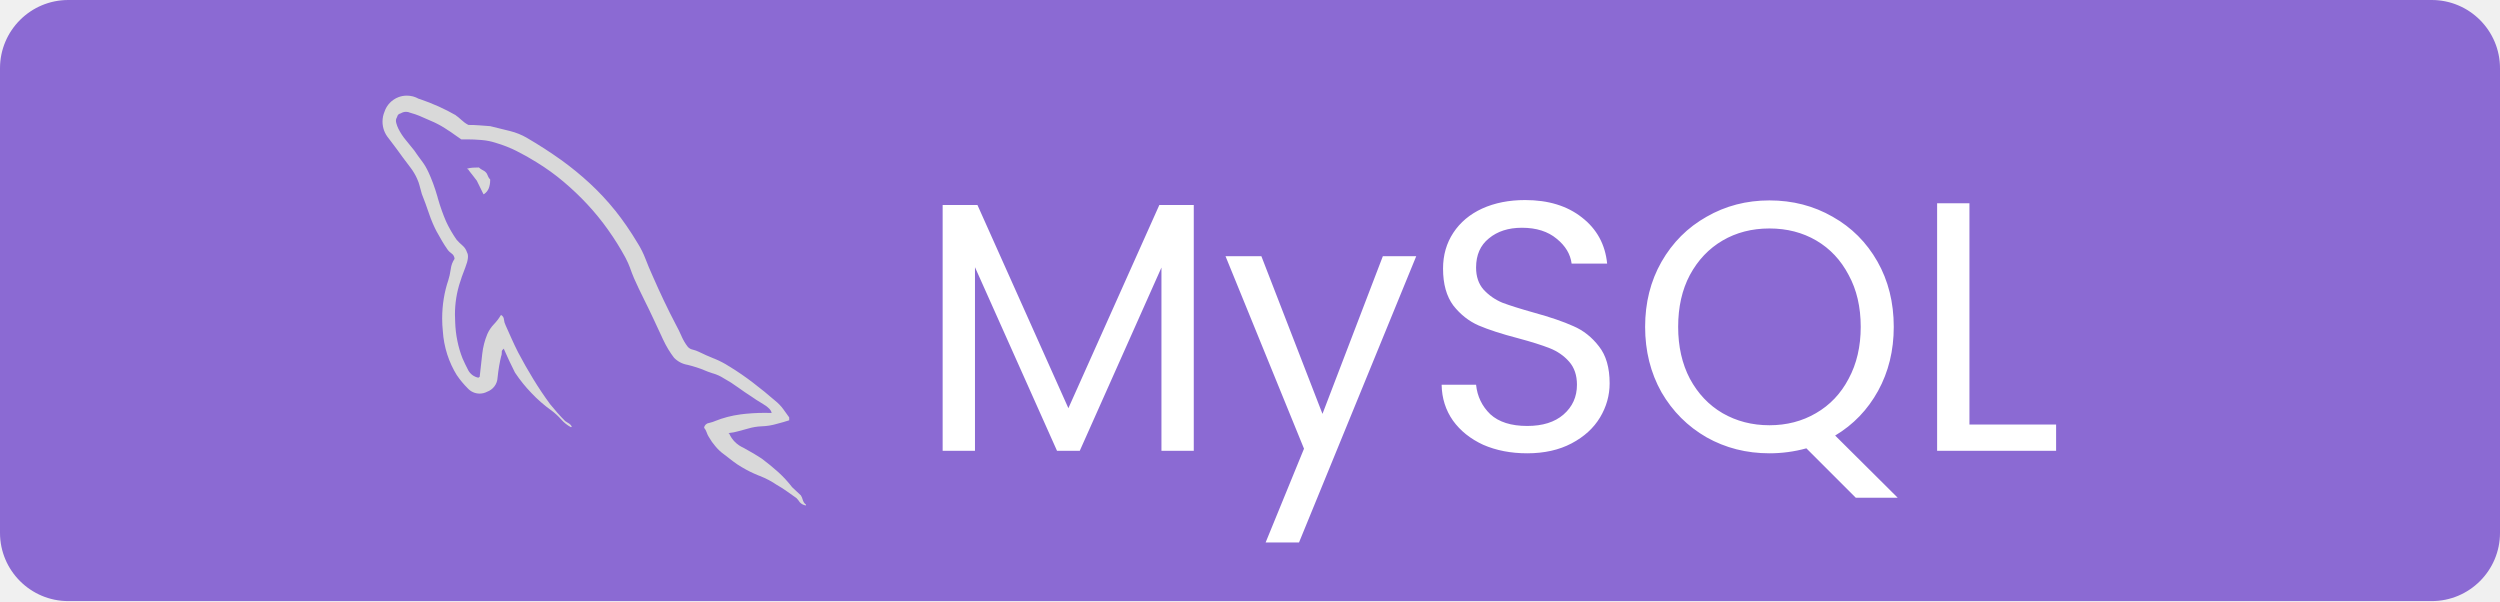
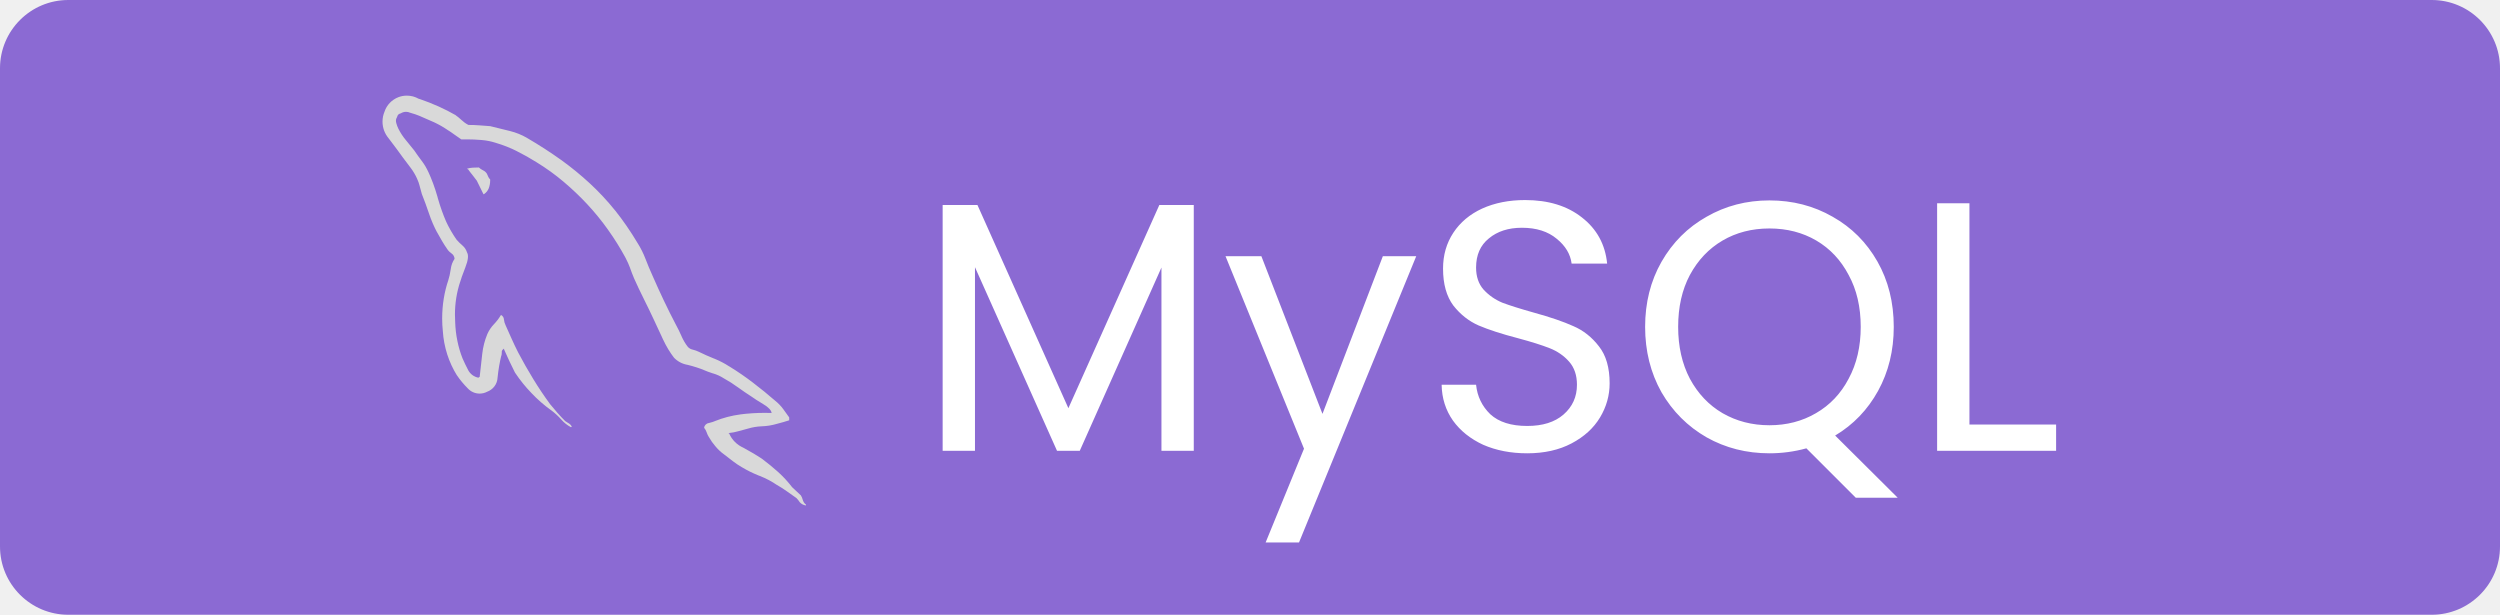
- <svg xmlns="http://www.w3.org/2000/svg" width="183" height="44" viewBox="0 0 183 44" fill="none">
-   <rect width="183" height="44" rx="5" fill="#8B6AD3" />
+ <svg xmlns="http://www.w3.org/2000/svg" width="183" height="45" viewBox="0 0 183 45" fill="none">
+   <rect width="183" height="45" rx="5" fill="#8B6AD3" />
  <path d="M87.384 15.008V33H85.018V19.584L79.038 33H77.374L71.368 19.558V33H69.002V15.008H71.55L78.206 29.88L84.862 15.008H87.384ZM103.669 18.752L95.088 39.708H92.644L95.453 32.844L89.707 18.752H92.332L96.805 30.296L101.225 18.752H103.669ZM111.793 33.182C110.597 33.182 109.522 32.974 108.569 32.558C107.633 32.125 106.896 31.535 106.359 30.79C105.822 30.027 105.544 29.152 105.527 28.164H108.049C108.136 29.013 108.482 29.733 109.089 30.322C109.713 30.894 110.614 31.18 111.793 31.18C112.92 31.18 113.804 30.903 114.445 30.348C115.104 29.776 115.433 29.048 115.433 28.164C115.433 27.471 115.242 26.907 114.861 26.474C114.48 26.041 114.003 25.711 113.431 25.486C112.859 25.261 112.088 25.018 111.117 24.758C109.921 24.446 108.959 24.134 108.231 23.822C107.52 23.51 106.905 23.025 106.385 22.366C105.882 21.69 105.631 20.789 105.631 19.662C105.631 18.674 105.882 17.799 106.385 17.036C106.888 16.273 107.59 15.684 108.491 15.268C109.41 14.852 110.458 14.644 111.637 14.644C113.336 14.644 114.722 15.069 115.797 15.918C116.889 16.767 117.504 17.894 117.643 19.298H115.043C114.956 18.605 114.592 17.998 113.951 17.478C113.31 16.941 112.46 16.672 111.403 16.672C110.415 16.672 109.609 16.932 108.985 17.452C108.361 17.955 108.049 18.665 108.049 19.584C108.049 20.243 108.231 20.78 108.595 21.196C108.976 21.612 109.436 21.933 109.973 22.158C110.528 22.366 111.299 22.609 112.287 22.886C113.483 23.215 114.445 23.545 115.173 23.874C115.901 24.186 116.525 24.68 117.045 25.356C117.565 26.015 117.825 26.916 117.825 28.06C117.825 28.944 117.591 29.776 117.123 30.556C116.655 31.336 115.962 31.969 115.043 32.454C114.124 32.939 113.041 33.182 111.793 33.182ZM135.841 36.432L132.227 32.818C131.343 33.061 130.441 33.182 129.523 33.182C127.841 33.182 126.307 32.792 124.921 32.012C123.534 31.215 122.433 30.114 121.619 28.71C120.821 27.289 120.423 25.694 120.423 23.926C120.423 22.158 120.821 20.572 121.619 19.168C122.433 17.747 123.534 16.646 124.921 15.866C126.307 15.069 127.841 14.67 129.523 14.67C131.221 14.67 132.764 15.069 134.151 15.866C135.537 16.646 136.629 17.738 137.427 19.142C138.224 20.546 138.623 22.141 138.623 23.926C138.623 25.659 138.241 27.219 137.479 28.606C136.716 29.993 135.667 31.085 134.333 31.882L138.909 36.432H135.841ZM122.841 23.926C122.841 25.365 123.127 26.63 123.699 27.722C124.288 28.814 125.085 29.655 126.091 30.244C127.113 30.833 128.257 31.128 129.523 31.128C130.788 31.128 131.923 30.833 132.929 30.244C133.951 29.655 134.749 28.814 135.321 27.722C135.91 26.63 136.205 25.365 136.205 23.926C136.205 22.47 135.91 21.205 135.321 20.13C134.749 19.038 133.96 18.197 132.955 17.608C131.949 17.019 130.805 16.724 129.523 16.724C128.24 16.724 127.096 17.019 126.091 17.608C125.085 18.197 124.288 19.038 123.699 20.13C123.127 21.205 122.841 22.47 122.841 23.926ZM144.163 31.076H150.507V33H141.797V14.878H144.163V31.076Z" fill="white" />
  <mask id="path-3-inside-1_1_38" fill="white">
    <path d="M58.631 36.27L57.986 35.665C57.667 35.251 57.328 34.885 56.959 34.551L56.953 34.546C56.574 34.206 56.18 33.884 55.771 33.578C55.444 33.356 54.993 33.089 54.421 32.777C53.95 32.568 53.582 32.202 53.382 31.746L53.377 31.734L53.316 31.704C53.585 31.678 53.832 31.629 54.068 31.56L54.038 31.568L54.762 31.371C55.062 31.279 55.408 31.219 55.767 31.205H55.775C56.153 31.19 56.51 31.13 56.85 31.031L56.818 31.039C56.982 30.999 57.151 30.953 57.325 30.902C57.498 30.852 57.647 30.806 57.77 30.766V30.555C57.647 30.374 57.499 30.167 57.325 29.935C57.158 29.712 56.972 29.518 56.762 29.35L56.756 29.345C56.224 28.881 55.672 28.433 55.102 27.999C54.599 27.613 54.03 27.219 53.438 26.854L53.352 26.804C53.04 26.602 52.682 26.414 52.305 26.26L52.262 26.245C51.883 26.094 51.509 25.927 51.141 25.746C51.018 25.686 50.874 25.634 50.726 25.598L50.712 25.595C50.563 25.565 50.436 25.49 50.344 25.384L50.343 25.383C50.167 25.155 50.014 24.896 49.892 24.621L49.882 24.596C49.759 24.314 49.626 24.042 49.483 23.782C49.176 23.197 48.879 22.602 48.592 21.998C48.305 21.394 48.03 20.789 47.766 20.183C47.582 19.779 47.413 19.376 47.26 18.974C47.089 18.531 46.898 18.152 46.674 17.796L46.691 17.825C46.143 16.905 45.596 16.119 45.002 15.373L45.037 15.421C44.449 14.69 43.84 14.038 43.185 13.433L43.175 13.424C42.529 12.826 41.834 12.256 41.104 11.729L41.041 11.685C40.283 11.142 39.454 10.608 38.554 10.082C38.192 9.872 37.772 9.701 37.329 9.591L37.296 9.583L35.883 9.235L35.085 9.175C34.819 9.155 34.553 9.145 34.287 9.145C34.099 9.048 33.938 8.932 33.795 8.797C33.656 8.665 33.505 8.542 33.347 8.428L33.335 8.419C32.567 7.978 31.674 7.574 30.742 7.256L30.634 7.224C30.389 7.083 30.094 7 29.781 7C29.557 7 29.343 7.043 29.147 7.119L29.159 7.115C28.677 7.304 28.308 7.688 28.15 8.165L28.146 8.178C28.053 8.393 28 8.642 28 8.904C28 9.364 28.165 9.786 28.44 10.114L28.438 10.111C28.898 10.715 29.251 11.19 29.496 11.536C29.68 11.778 29.87 12.031 30.065 12.292C30.244 12.527 30.403 12.796 30.531 13.08L30.541 13.106C30.612 13.255 30.674 13.433 30.72 13.615L30.724 13.635C30.764 13.807 30.816 13.993 30.877 14.195C31.061 14.659 31.235 15.134 31.399 15.62C31.578 16.152 31.776 16.602 32.006 17.031L31.982 16.981C32.104 17.203 32.227 17.419 32.351 17.631C32.474 17.843 32.607 18.049 32.749 18.251C32.832 18.374 32.936 18.475 33.055 18.554L33.059 18.556C33.185 18.646 33.267 18.788 33.274 18.948C33.129 19.157 33.031 19.41 32.998 19.681L32.997 19.689C32.953 20.005 32.889 20.287 32.803 20.558L32.813 20.52C32.53 21.353 32.367 22.313 32.367 23.31C32.367 23.632 32.384 23.95 32.418 24.264L32.414 24.225C32.491 25.423 32.857 26.523 33.445 27.476L33.427 27.444C33.677 27.813 33.945 28.134 34.241 28.428C34.454 28.663 34.764 28.811 35.109 28.811C35.302 28.811 35.485 28.765 35.645 28.682L35.638 28.684C36.083 28.527 36.399 28.127 36.421 27.651V27.648C36.482 27.055 36.574 26.525 36.699 26.008L36.683 26.091C36.713 26.013 36.731 25.923 36.731 25.828C36.731 25.809 36.73 25.79 36.729 25.771V25.774C36.718 25.683 36.775 25.597 36.897 25.516V25.576C37.02 25.859 37.148 26.141 37.281 26.423C37.414 26.704 37.551 26.987 37.694 27.269C38.069 27.831 38.466 28.321 38.903 28.772L38.899 28.768C39.337 29.233 39.814 29.651 40.329 30.02L40.357 30.038C40.626 30.241 40.862 30.46 41.076 30.699L41.081 30.704C41.281 30.936 41.521 31.128 41.792 31.271L41.804 31.278V31.248H41.865C41.816 31.139 41.736 31.051 41.637 30.991L41.634 30.99C41.534 30.935 41.448 30.88 41.366 30.82L41.373 30.824C41.189 30.643 41 30.441 40.804 30.219C40.609 29.996 40.43 29.784 40.267 29.584C39.837 28.998 39.427 28.387 39.037 27.749C38.647 27.112 38.279 26.464 37.932 25.805C37.768 25.483 37.609 25.15 37.456 24.808C37.303 24.465 37.154 24.132 37.01 23.81C36.948 23.686 36.905 23.543 36.889 23.392V23.386C36.881 23.242 36.797 23.118 36.675 23.055L36.673 23.053C36.519 23.311 36.349 23.533 36.155 23.735L36.156 23.733C35.954 23.942 35.789 24.189 35.671 24.459L35.665 24.475C35.486 24.902 35.355 25.399 35.298 25.918L35.296 25.941C35.235 26.476 35.173 27.025 35.112 27.589L35.051 27.619L35.02 27.649C34.69 27.583 34.419 27.375 34.271 27.095L34.269 27.089C34.115 26.797 33.977 26.509 33.855 26.227C33.54 25.43 33.345 24.509 33.318 23.546V23.535C33.307 23.382 33.302 23.203 33.302 23.025C33.302 22.192 33.435 21.389 33.681 20.637L33.666 20.692C33.727 20.47 33.86 20.096 34.064 19.571C34.269 19.046 34.31 18.683 34.188 18.482C34.124 18.276 34.006 18.102 33.851 17.97L33.85 17.968C33.695 17.836 33.554 17.697 33.425 17.55L33.421 17.545C33.278 17.341 33.14 17.125 33.007 16.895C32.874 16.665 32.757 16.438 32.654 16.214C32.445 15.737 32.23 15.138 32.053 14.523L32.025 14.412C31.823 13.705 31.598 13.107 31.332 12.532L31.365 12.612C31.224 12.297 31.06 12.025 30.87 11.776L30.877 11.786C30.671 11.514 30.486 11.257 30.324 11.015C30.117 10.753 29.913 10.501 29.71 10.258C29.503 10.012 29.319 9.734 29.169 9.437L29.157 9.412C29.097 9.29 29.043 9.149 29.006 9.003L29.004 8.989C28.99 8.945 28.982 8.894 28.982 8.843C28.982 8.74 29.013 8.644 29.066 8.564L29.065 8.567C29.079 8.497 29.112 8.435 29.157 8.385C29.207 8.342 29.27 8.309 29.339 8.295H29.342C29.45 8.227 29.58 8.185 29.722 8.185C29.829 8.185 29.932 8.209 30.022 8.252L30.018 8.25C30.296 8.328 30.521 8.405 30.74 8.494L30.695 8.478C31.083 8.64 31.441 8.796 31.77 8.947C32.148 9.124 32.47 9.312 32.775 9.521L32.752 9.506C32.916 9.606 33.08 9.717 33.243 9.838C33.407 9.959 33.58 10.08 33.765 10.202H34.195C34.523 10.202 34.87 10.217 35.239 10.248C35.61 10.277 35.954 10.346 36.282 10.453L36.251 10.444C36.862 10.623 37.386 10.835 37.884 11.088L37.832 11.065C38.333 11.316 38.809 11.584 39.26 11.866C40.007 12.325 40.653 12.795 41.261 13.309L41.239 13.291C41.874 13.826 42.45 14.375 42.991 14.955L43.004 14.97C43.532 15.538 44.036 16.154 44.496 16.801L44.536 16.86C44.96 17.45 45.387 18.132 45.772 18.84L45.825 18.946C45.928 19.139 46.032 19.375 46.122 19.616L46.136 19.658C46.218 19.889 46.31 20.127 46.412 20.37C46.637 20.875 46.878 21.383 47.135 21.897C47.392 22.41 47.633 22.91 47.859 23.395L48.534 24.846C48.771 25.354 49.036 25.791 49.345 26.195L49.331 26.177C49.589 26.448 49.932 26.638 50.318 26.704L50.328 26.705C50.796 26.82 51.189 26.95 51.57 27.104L51.51 27.083C51.692 27.164 51.925 27.25 52.165 27.327L52.216 27.34C52.485 27.422 52.718 27.529 52.933 27.664L52.922 27.658C53.337 27.887 53.688 28.112 54.023 28.357L53.997 28.338C54.344 28.59 54.692 28.828 55.04 29.051C55.204 29.172 55.48 29.348 55.866 29.58C56.253 29.811 56.458 30.028 56.481 30.23C56.336 30.225 56.164 30.221 55.993 30.221C55.369 30.221 54.754 30.261 54.153 30.339L54.224 30.331C53.544 30.421 52.927 30.585 52.347 30.819L52.397 30.801C52.254 30.863 52.083 30.919 51.905 30.962L51.881 30.968C51.701 30.994 51.561 31.136 51.543 31.314C51.621 31.409 51.683 31.52 51.725 31.64L51.727 31.648C51.77 31.775 51.822 31.885 51.886 31.988L51.882 31.98C52.033 32.244 52.196 32.472 52.378 32.682L52.373 32.675C52.552 32.893 52.754 33.082 52.977 33.243L52.986 33.249C53.193 33.411 53.408 33.577 53.631 33.748C53.835 33.906 54.066 34.061 54.306 34.201L54.337 34.217C54.697 34.434 55.116 34.642 55.553 34.816L55.611 34.836C56.086 35.023 56.493 35.241 56.871 35.5L56.851 35.486C57.097 35.627 57.343 35.783 57.587 35.955C57.832 36.127 58.067 36.293 58.293 36.454C58.386 36.544 58.467 36.644 58.535 36.752L58.539 36.759C58.655 36.889 58.815 36.977 58.996 37H59V36.94C58.888 36.856 58.806 36.74 58.767 36.606L58.765 36.601C58.733 36.474 58.687 36.362 58.623 36.26L58.626 36.265L58.631 36.27ZM35.053 12.259C34.889 12.259 34.736 12.264 34.593 12.274C34.447 12.284 34.311 12.31 34.182 12.352L34.194 12.349V12.379H34.255C34.337 12.499 34.44 12.635 34.565 12.786C34.689 12.937 34.801 13.083 34.902 13.225L35.393 14.223L35.454 14.193C35.598 14.09 35.708 13.953 35.774 13.791L35.777 13.785C35.843 13.611 35.881 13.409 35.881 13.199C35.881 13.176 35.881 13.154 35.88 13.131V13.135C35.822 13.08 35.775 13.015 35.742 12.943L35.741 12.939L35.638 12.711C35.571 12.606 35.477 12.524 35.367 12.471L35.363 12.47C35.244 12.414 35.142 12.342 35.053 12.259Z" />
  </mask>
  <path d="M58.631 36.27L57.986 35.665C57.667 35.251 57.328 34.885 56.959 34.551L56.953 34.546C56.574 34.206 56.18 33.884 55.771 33.578C55.444 33.356 54.993 33.089 54.421 32.777C53.95 32.568 53.582 32.202 53.382 31.746L53.377 31.734L53.316 31.704C53.585 31.678 53.832 31.629 54.068 31.56L54.038 31.568L54.762 31.371C55.062 31.279 55.408 31.219 55.767 31.205H55.775C56.153 31.19 56.51 31.13 56.85 31.031L56.818 31.039C56.982 30.999 57.151 30.953 57.325 30.902C57.498 30.852 57.647 30.806 57.77 30.766V30.555C57.647 30.374 57.499 30.167 57.325 29.935C57.158 29.712 56.972 29.518 56.762 29.35L56.756 29.345C56.224 28.881 55.672 28.433 55.102 27.999C54.599 27.613 54.03 27.219 53.438 26.854L53.352 26.804C53.04 26.602 52.682 26.414 52.305 26.26L52.262 26.245C51.883 26.094 51.509 25.927 51.141 25.746C51.018 25.686 50.874 25.634 50.726 25.598L50.712 25.595C50.563 25.565 50.436 25.49 50.344 25.384L50.343 25.383C50.167 25.155 50.014 24.896 49.892 24.621L49.882 24.596C49.759 24.314 49.626 24.042 49.483 23.782C49.176 23.197 48.879 22.602 48.592 21.998C48.305 21.394 48.03 20.789 47.766 20.183C47.582 19.779 47.413 19.376 47.26 18.974C47.089 18.531 46.898 18.152 46.674 17.796L46.691 17.825C46.143 16.905 45.596 16.119 45.002 15.373L45.037 15.421C44.449 14.69 43.84 14.038 43.185 13.433L43.175 13.424C42.529 12.826 41.834 12.256 41.104 11.729L41.041 11.685C40.283 11.142 39.454 10.608 38.554 10.082C38.192 9.872 37.772 9.701 37.329 9.591L37.296 9.583L35.883 9.235L35.085 9.175C34.819 9.155 34.553 9.145 34.287 9.145C34.099 9.048 33.938 8.932 33.795 8.797C33.656 8.665 33.505 8.542 33.347 8.428L33.335 8.419C32.567 7.978 31.674 7.574 30.742 7.256L30.634 7.224C30.389 7.083 30.094 7 29.781 7C29.557 7 29.343 7.043 29.147 7.119L29.159 7.115C28.677 7.304 28.308 7.688 28.15 8.165L28.146 8.178C28.053 8.393 28 8.642 28 8.904C28 9.364 28.165 9.786 28.44 10.114L28.438 10.111C28.898 10.715 29.251 11.19 29.496 11.536C29.68 11.778 29.87 12.031 30.065 12.292C30.244 12.527 30.403 12.796 30.531 13.08L30.541 13.106C30.612 13.255 30.674 13.433 30.72 13.615L30.724 13.635C30.764 13.807 30.816 13.993 30.877 14.195C31.061 14.659 31.235 15.134 31.399 15.62C31.578 16.152 31.776 16.602 32.006 17.031L31.982 16.981C32.104 17.203 32.227 17.419 32.351 17.631C32.474 17.843 32.607 18.049 32.749 18.251C32.832 18.374 32.936 18.475 33.055 18.554L33.059 18.556C33.185 18.646 33.267 18.788 33.274 18.948C33.129 19.157 33.031 19.41 32.998 19.681L32.997 19.689C32.953 20.005 32.889 20.287 32.803 20.558L32.813 20.52C32.53 21.353 32.367 22.313 32.367 23.31C32.367 23.632 32.384 23.95 32.418 24.264L32.414 24.225C32.491 25.423 32.857 26.523 33.445 27.476L33.427 27.444C33.677 27.813 33.945 28.134 34.241 28.428C34.454 28.663 34.764 28.811 35.109 28.811C35.302 28.811 35.485 28.765 35.645 28.682L35.638 28.684C36.083 28.527 36.399 28.127 36.421 27.651V27.648C36.482 27.055 36.574 26.525 36.699 26.008L36.683 26.091C36.713 26.013 36.731 25.923 36.731 25.828C36.731 25.809 36.73 25.79 36.729 25.771V25.774C36.718 25.683 36.775 25.597 36.897 25.516V25.576C37.02 25.859 37.148 26.141 37.281 26.423C37.414 26.704 37.551 26.987 37.694 27.269C38.069 27.831 38.466 28.321 38.903 28.772L38.899 28.768C39.337 29.233 39.814 29.651 40.329 30.02L40.357 30.038C40.626 30.241 40.862 30.46 41.076 30.699L41.081 30.704C41.281 30.936 41.521 31.128 41.792 31.271L41.804 31.278V31.248H41.865C41.816 31.139 41.736 31.051 41.637 30.991L41.634 30.99C41.534 30.935 41.448 30.88 41.366 30.82L41.373 30.824C41.189 30.643 41 30.441 40.804 30.219C40.609 29.996 40.43 29.784 40.267 29.584C39.837 28.998 39.427 28.387 39.037 27.749C38.647 27.112 38.279 26.464 37.932 25.805C37.768 25.483 37.609 25.15 37.456 24.808C37.303 24.465 37.154 24.132 37.01 23.81C36.948 23.686 36.905 23.543 36.889 23.392V23.386C36.881 23.242 36.797 23.118 36.675 23.055L36.673 23.053C36.519 23.311 36.349 23.533 36.155 23.735L36.156 23.733C35.954 23.942 35.789 24.189 35.671 24.459L35.665 24.475C35.486 24.902 35.355 25.399 35.298 25.918L35.296 25.941C35.235 26.476 35.173 27.025 35.112 27.589L35.051 27.619L35.02 27.649C34.69 27.583 34.419 27.375 34.271 27.095L34.269 27.089C34.115 26.797 33.977 26.509 33.855 26.227C33.54 25.43 33.345 24.509 33.318 23.546V23.535C33.307 23.382 33.302 23.203 33.302 23.025C33.302 22.192 33.435 21.389 33.681 20.637L33.666 20.692C33.727 20.47 33.86 20.096 34.064 19.571C34.269 19.046 34.31 18.683 34.188 18.482C34.124 18.276 34.006 18.102 33.851 17.97L33.85 17.968C33.695 17.836 33.554 17.697 33.425 17.55L33.421 17.545C33.278 17.341 33.14 17.125 33.007 16.895C32.874 16.665 32.757 16.438 32.654 16.214C32.445 15.737 32.23 15.138 32.053 14.523L32.025 14.412C31.823 13.705 31.598 13.107 31.332 12.532L31.365 12.612C31.224 12.297 31.06 12.025 30.87 11.776L30.877 11.786C30.671 11.514 30.486 11.257 30.324 11.015C30.117 10.753 29.913 10.501 29.71 10.258C29.503 10.012 29.319 9.734 29.169 9.437L29.157 9.412C29.097 9.29 29.043 9.149 29.006 9.003L29.004 8.989C28.99 8.945 28.982 8.894 28.982 8.843C28.982 8.74 29.013 8.644 29.066 8.564L29.065 8.567C29.079 8.497 29.112 8.435 29.157 8.385C29.207 8.342 29.27 8.309 29.339 8.295H29.342C29.45 8.227 29.58 8.185 29.722 8.185C29.829 8.185 29.932 8.209 30.022 8.252L30.018 8.25C30.296 8.328 30.521 8.405 30.74 8.494L30.695 8.478C31.083 8.64 31.441 8.796 31.77 8.947C32.148 9.124 32.47 9.312 32.775 9.521L32.752 9.506C32.916 9.606 33.08 9.717 33.243 9.838C33.407 9.959 33.58 10.08 33.765 10.202H34.195C34.523 10.202 34.87 10.217 35.239 10.248C35.61 10.277 35.954 10.346 36.282 10.453L36.251 10.444C36.862 10.623 37.386 10.835 37.884 11.088L37.832 11.065C38.333 11.316 38.809 11.584 39.26 11.866C40.007 12.325 40.653 12.795 41.261 13.309L41.239 13.291C41.874 13.826 42.45 14.375 42.991 14.955L43.004 14.97C43.532 15.538 44.036 16.154 44.496 16.801L44.536 16.86C44.96 17.45 45.387 18.132 45.772 18.84L45.825 18.946C45.928 19.139 46.032 19.375 46.122 19.616L46.136 19.658C46.218 19.889 46.31 20.127 46.412 20.37C46.637 20.875 46.878 21.383 47.135 21.897C47.392 22.41 47.633 22.91 47.859 23.395L48.534 24.846C48.771 25.354 49.036 25.791 49.345 26.195L49.331 26.177C49.589 26.448 49.932 26.638 50.318 26.704L50.328 26.705C50.796 26.82 51.189 26.95 51.57 27.104L51.51 27.083C51.692 27.164 51.925 27.25 52.165 27.327L52.216 27.34C52.485 27.422 52.718 27.529 52.933 27.664L52.922 27.658C53.337 27.887 53.688 28.112 54.023 28.357L53.997 28.338C54.344 28.59 54.692 28.828 55.04 29.051C55.204 29.172 55.48 29.348 55.866 29.58C56.253 29.811 56.458 30.028 56.481 30.23C56.336 30.225 56.164 30.221 55.993 30.221C55.369 30.221 54.754 30.261 54.153 30.339L54.224 30.331C53.544 30.421 52.927 30.585 52.347 30.819L52.397 30.801C52.254 30.863 52.083 30.919 51.905 30.962L51.881 30.968C51.701 30.994 51.561 31.136 51.543 31.314C51.621 31.409 51.683 31.52 51.725 31.64L51.727 31.648C51.77 31.775 51.822 31.885 51.886 31.988L51.882 31.98C52.033 32.244 52.196 32.472 52.378 32.682L52.373 32.675C52.552 32.893 52.754 33.082 52.977 33.243L52.986 33.249C53.193 33.411 53.408 33.577 53.631 33.748C53.835 33.906 54.066 34.061 54.306 34.201L54.337 34.217C54.697 34.434 55.116 34.642 55.553 34.816L55.611 34.836C56.086 35.023 56.493 35.241 56.871 35.5L56.851 35.486C57.097 35.627 57.343 35.783 57.587 35.955C57.832 36.127 58.067 36.293 58.293 36.454C58.386 36.544 58.467 36.644 58.535 36.752L58.539 36.759C58.655 36.889 58.815 36.977 58.996 37H59V36.94C58.888 36.856 58.806 36.74 58.767 36.606L58.765 36.601C58.733 36.474 58.687 36.362 58.623 36.26L58.626 36.265L58.631 36.27ZM35.053 12.259C34.889 12.259 34.736 12.264 34.593 12.274C34.447 12.284 34.311 12.31 34.182 12.352L34.194 12.349V12.379H34.255C34.337 12.499 34.44 12.635 34.565 12.786C34.689 12.937 34.801 13.083 34.902 13.225L35.393 14.223L35.454 14.193C35.598 14.09 35.708 13.953 35.774 13.791L35.777 13.785C35.843 13.611 35.881 13.409 35.881 13.199C35.881 13.176 35.881 13.154 35.88 13.131V13.135C35.822 13.08 35.775 13.015 35.742 12.943L35.741 12.939L35.638 12.711C35.571 12.606 35.477 12.524 35.367 12.471L35.363 12.47C35.244 12.414 35.142 12.342 35.053 12.259Z" fill="#D9D9D9" stroke="#D9D9D9" stroke-width="42" mask="url(#path-3-inside-1_1_38)" />
</svg>
